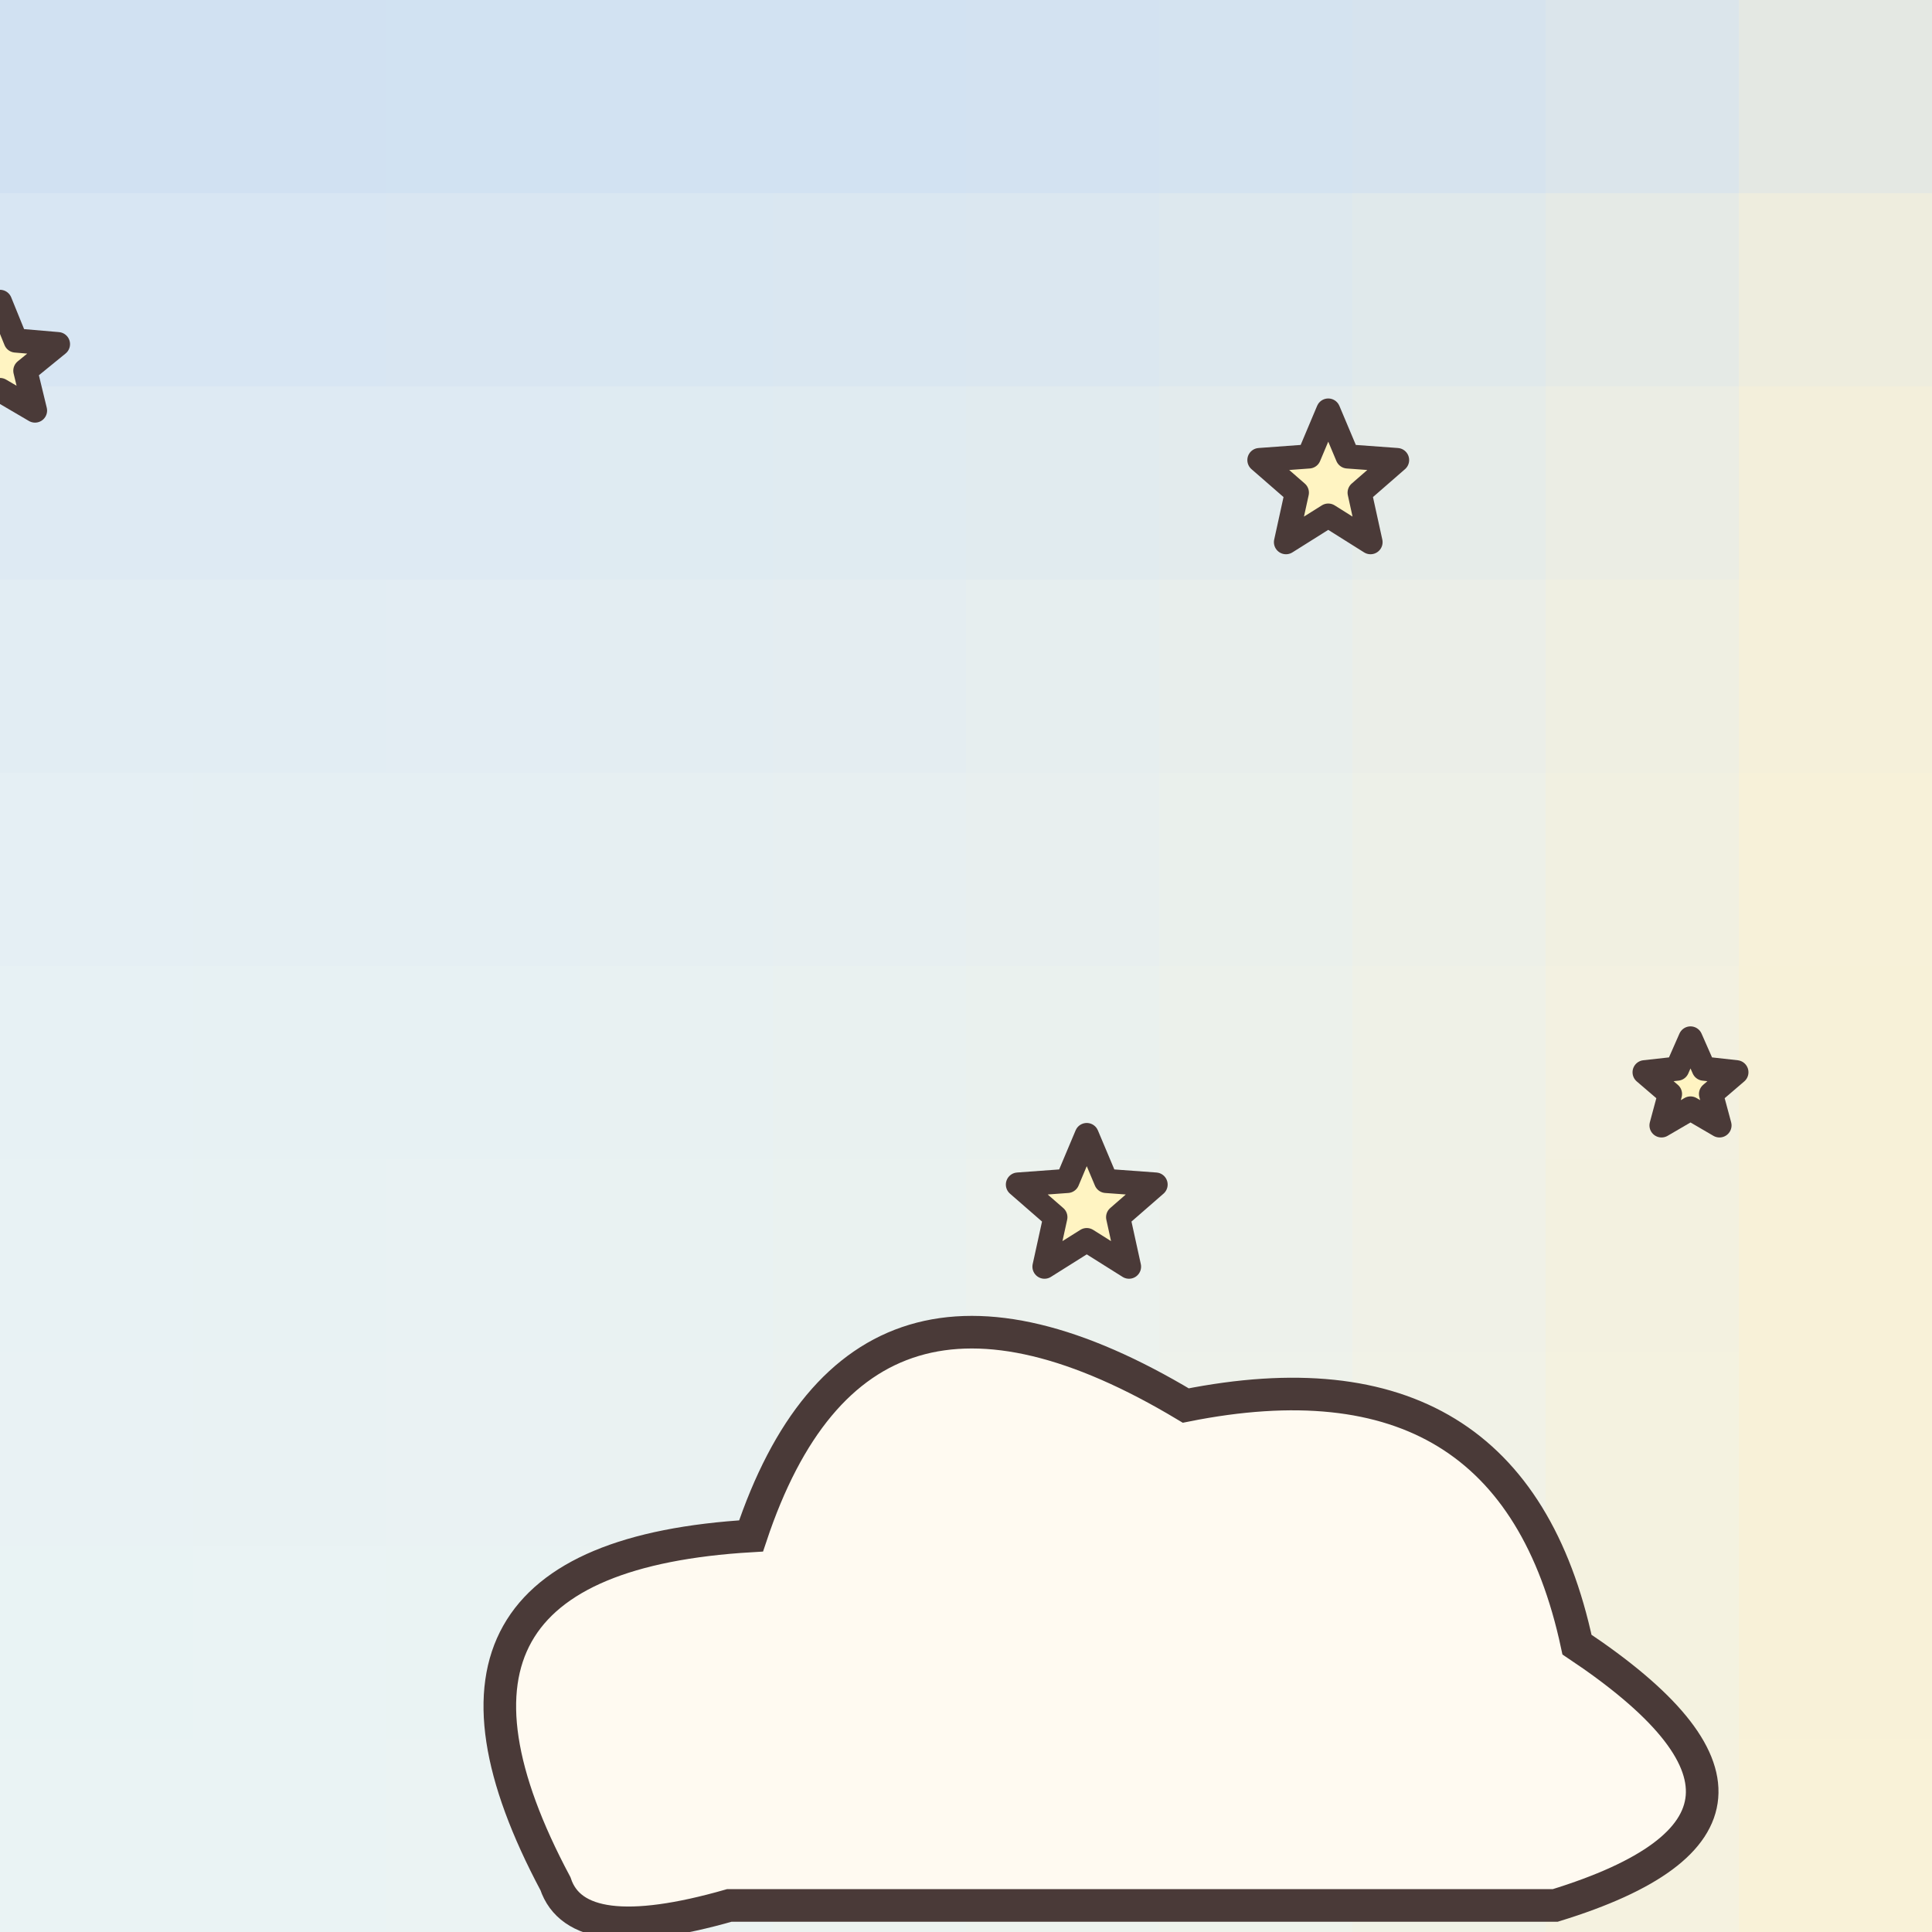
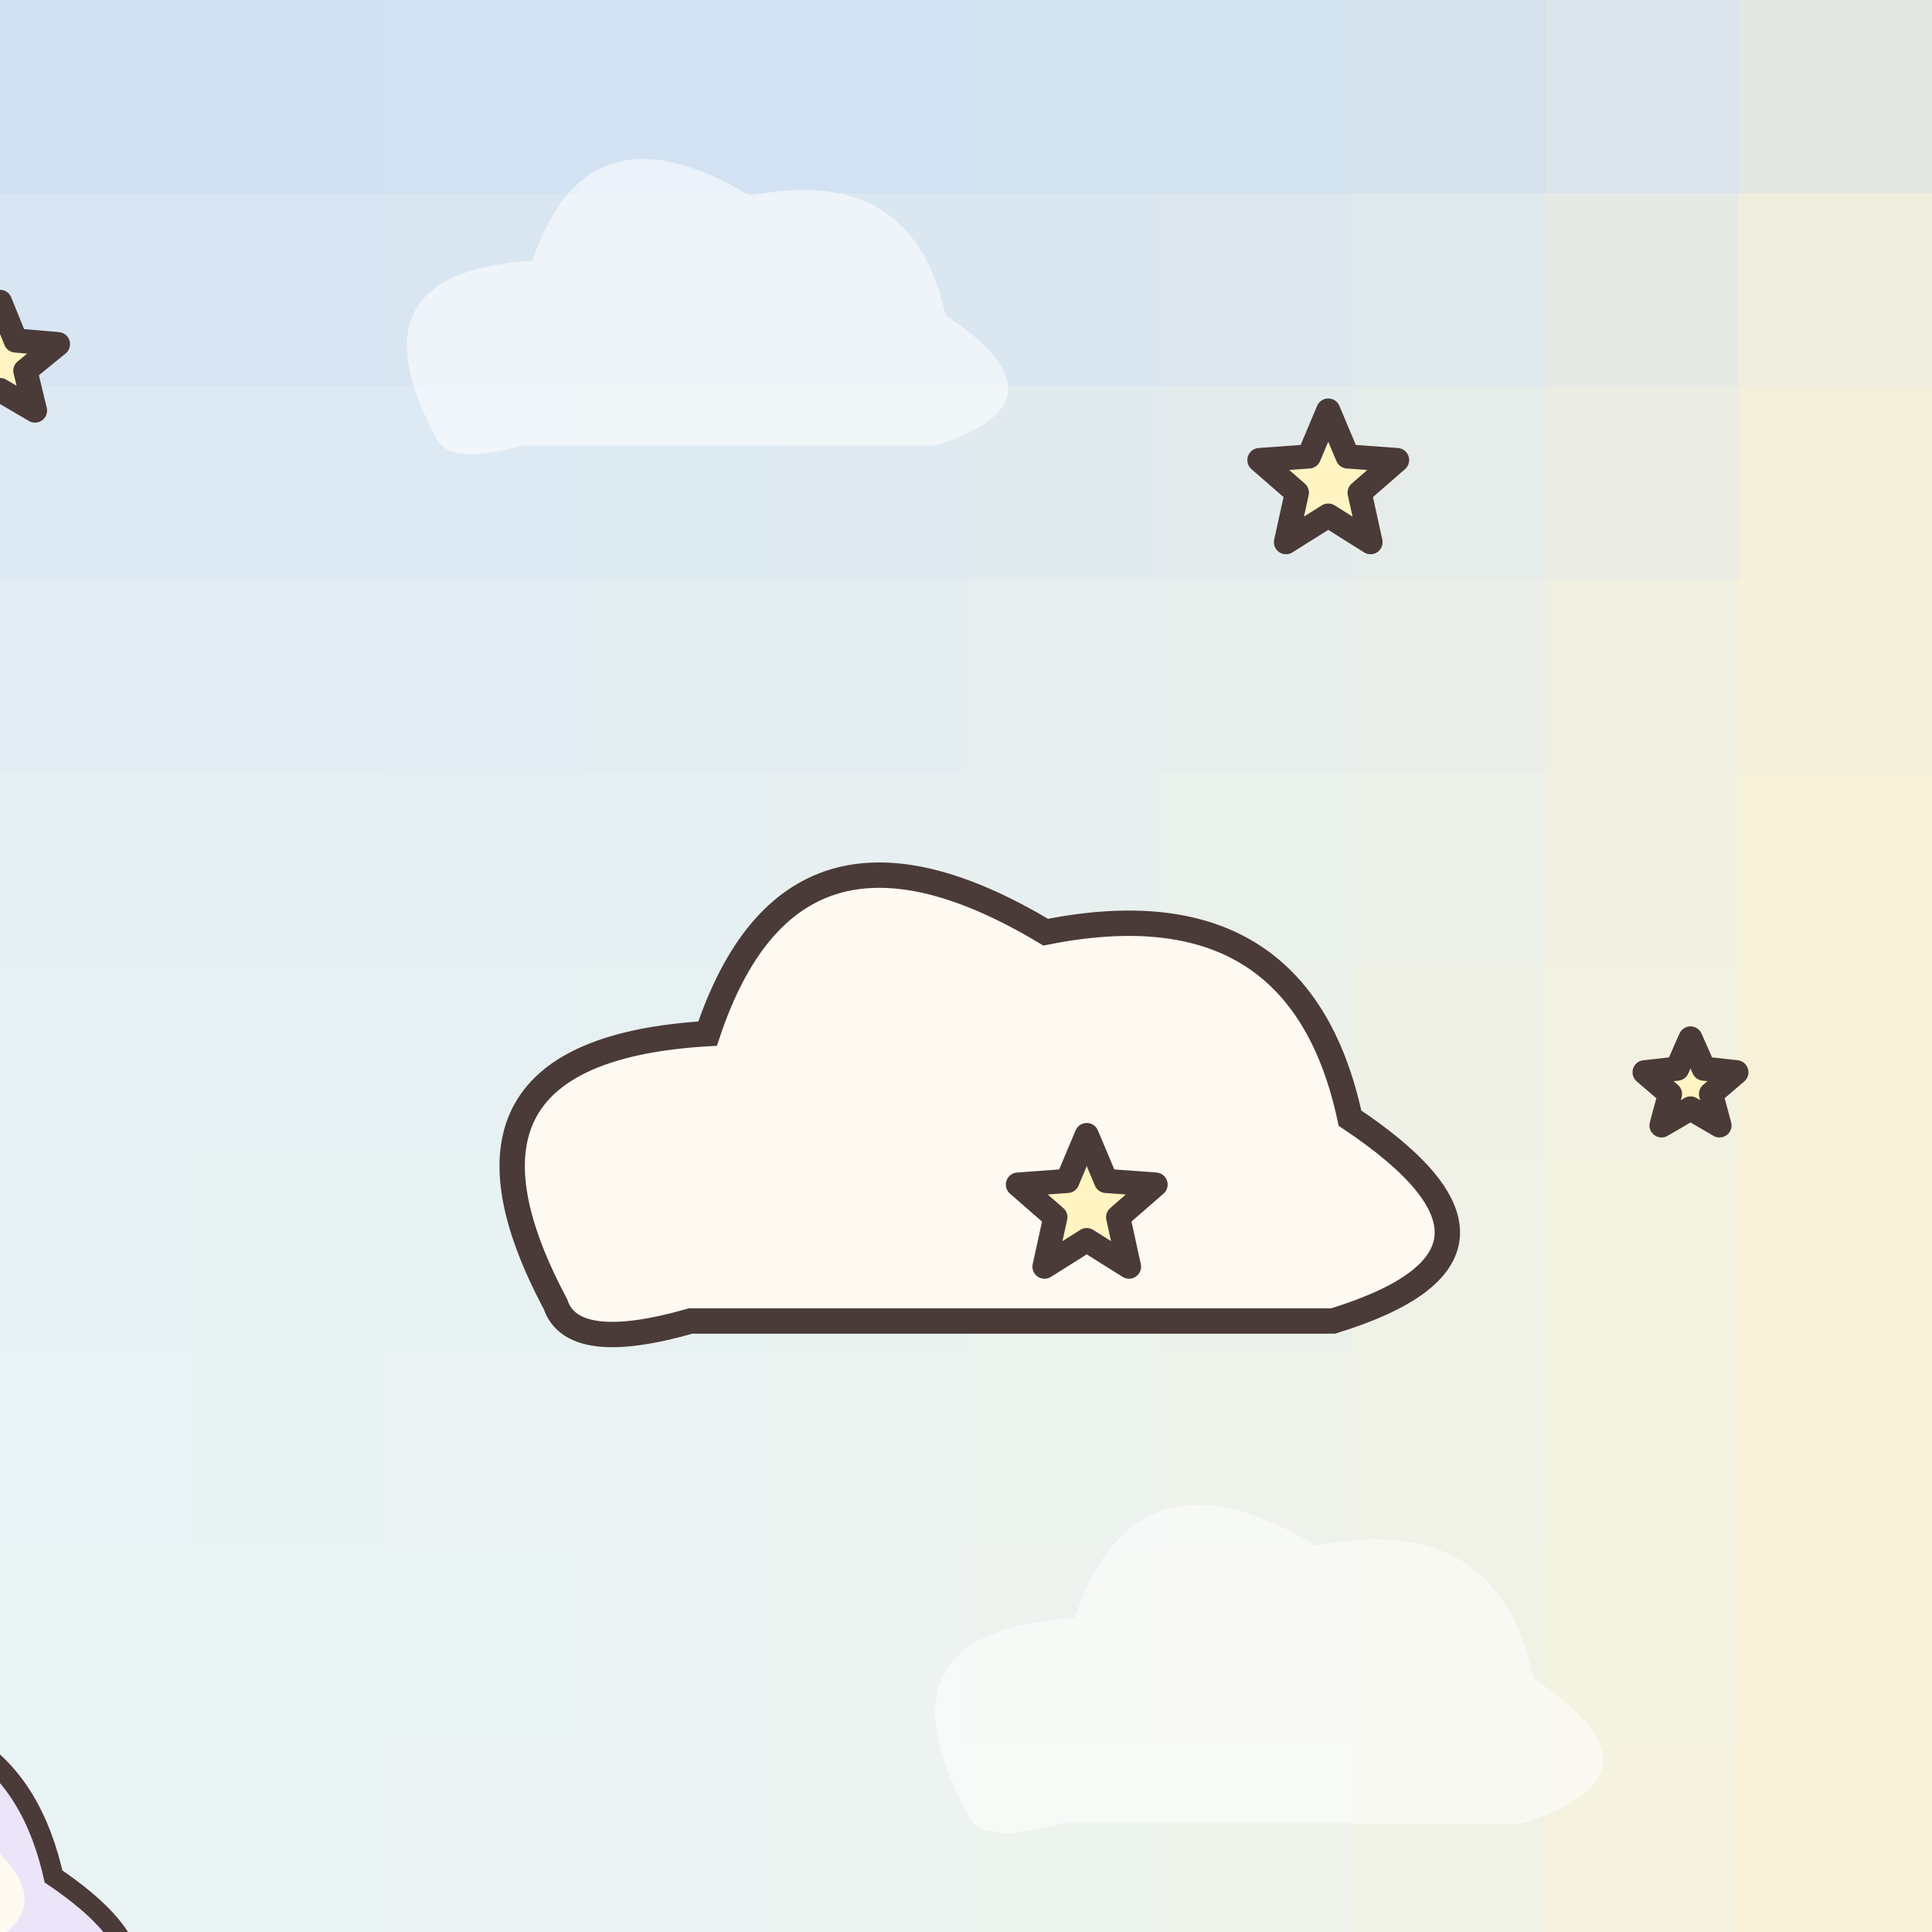
<svg xmlns="http://www.w3.org/2000/svg" width="160" height="160" viewBox="160 0 160 160">
  <rect width="320" height="320" fill="#eef7fb" />
  <rect x="0" y="0" width="17" height="17" fill="#d8e7e8" />
  <rect x="16" y="0" width="17" height="17" fill="#d4e4ed" />
  <rect x="32" y="0" width="17" height="17" fill="#d3e3f0" />
  <rect x="48" y="0" width="17" height="17" fill="#d2e2f1" />
  <rect x="64" y="0" width="17" height="17" fill="#d1e2f2" />
  <rect x="80" y="0" width="17" height="17" fill="#d1e2f2" />
  <rect x="96" y="0" width="17" height="17" fill="#d1e2f2" />
  <rect x="112" y="0" width="17" height="17" fill="#d1e1f2" />
  <rect x="128" y="0" width="17" height="17" fill="#d1e1f2" />
  <rect x="144" y="0" width="17" height="17" fill="#d1e1f2" />
  <rect x="160" y="0" width="17" height="17" fill="#d1e1f2" />
  <rect x="176" y="0" width="17" height="17" fill="#d1e1f2" />
  <rect x="192" y="0" width="17" height="17" fill="#d1e2f2" />
  <rect x="208" y="0" width="17" height="17" fill="#d2e2f2" />
  <rect x="224" y="0" width="17" height="17" fill="#d2e2f2" />
  <rect x="240" y="0" width="17" height="17" fill="#d3e2f1" />
  <rect x="256" y="0" width="17" height="17" fill="#d4e3f0" />
  <rect x="272" y="0" width="17" height="17" fill="#d6e3ee" />
  <rect x="288" y="0" width="17" height="17" fill="#dbe5eb" />
  <rect x="304" y="0" width="17" height="17" fill="#e4e8e3" />
  <rect x="0" y="16" width="17" height="17" fill="#deebe4" />
  <rect x="16" y="16" width="17" height="17" fill="#dbe9ea" />
  <rect x="32" y="16" width="17" height="17" fill="#d9e8ee" />
  <rect x="48" y="16" width="17" height="17" fill="#d9e7f0" />
  <rect x="64" y="16" width="17" height="17" fill="#d8e7f1" />
  <rect x="80" y="16" width="17" height="17" fill="#d8e7f2" />
  <rect x="96" y="16" width="17" height="17" fill="#d8e7f2" />
  <rect x="112" y="16" width="17" height="17" fill="#d8e6f3" />
  <rect x="128" y="16" width="17" height="17" fill="#d8e6f3" />
  <rect x="144" y="16" width="17" height="17" fill="#d8e6f3" />
  <rect x="160" y="16" width="17" height="17" fill="#d8e6f3" />
  <rect x="176" y="16" width="17" height="17" fill="#d8e6f3" />
  <rect x="192" y="16" width="17" height="17" fill="#d9e6f2" />
  <rect x="208" y="16" width="17" height="17" fill="#d9e7f2" />
  <rect x="224" y="16" width="17" height="17" fill="#dae7f1" />
  <rect x="240" y="16" width="17" height="17" fill="#dbe7f0" />
  <rect x="256" y="16" width="17" height="17" fill="#dde8ee" />
  <rect x="272" y="16" width="17" height="17" fill="#e0e9eb" />
  <rect x="288" y="16" width="17" height="17" fill="#e5eae6" />
  <rect x="304" y="16" width="17" height="17" fill="#eeedde" />
  <rect x="0" y="32" width="17" height="17" fill="#e0ede2" />
  <rect x="16" y="32" width="17" height="17" fill="#dfece8" />
  <rect x="32" y="32" width="17" height="17" fill="#deeced" />
  <rect x="48" y="32" width="17" height="17" fill="#deebef" />
  <rect x="64" y="32" width="17" height="17" fill="#ddebf1" />
  <rect x="80" y="32" width="17" height="17" fill="#ddebf2" />
  <rect x="96" y="32" width="17" height="17" fill="#ddeaf3" />
  <rect x="112" y="32" width="17" height="17" fill="#ddeaf3" />
  <rect x="128" y="32" width="17" height="17" fill="#ddeaf3" />
  <rect x="144" y="32" width="17" height="17" fill="#ddeaf3" />
  <rect x="160" y="32" width="17" height="17" fill="#deeaf3" />
  <rect x="176" y="32" width="17" height="17" fill="#deeaf3" />
  <rect x="192" y="32" width="17" height="17" fill="#deeaf3" />
  <rect x="208" y="32" width="17" height="17" fill="#dfebf2" />
  <rect x="224" y="32" width="17" height="17" fill="#e0ebf1" />
  <rect x="240" y="32" width="17" height="17" fill="#e1ebef" />
  <rect x="256" y="32" width="17" height="17" fill="#e3ebed" />
  <rect x="272" y="32" width="17" height="17" fill="#e6ece9" />
  <rect x="288" y="32" width="17" height="17" fill="#ebede4" />
  <rect x="304" y="32" width="17" height="17" fill="#f3efdb" />
  <rect x="0" y="48" width="17" height="17" fill="#e2eee1" />
  <rect x="16" y="48" width="17" height="17" fill="#e1eee7" />
  <rect x="32" y="48" width="17" height="17" fill="#e1eeec" />
  <rect x="48" y="48" width="17" height="17" fill="#e1edef" />
  <rect x="64" y="48" width="17" height="17" fill="#e1edf1" />
  <rect x="80" y="48" width="17" height="17" fill="#e1edf2" />
  <rect x="96" y="48" width="17" height="17" fill="#e1edf3" />
  <rect x="112" y="48" width="17" height="17" fill="#e1edf3" />
  <rect x="128" y="48" width="17" height="17" fill="#e1edf3" />
  <rect x="144" y="48" width="17" height="17" fill="#e1edf4" />
  <rect x="160" y="48" width="17" height="17" fill="#e2edf3" />
  <rect x="176" y="48" width="17" height="17" fill="#e2edf3" />
  <rect x="192" y="48" width="17" height="17" fill="#e3edf3" />
  <rect x="208" y="48" width="17" height="17" fill="#e3edf2" />
  <rect x="224" y="48" width="17" height="17" fill="#e4edf1" />
  <rect x="240" y="48" width="17" height="17" fill="#e6eeef" />
  <rect x="256" y="48" width="17" height="17" fill="#e8eeec" />
  <rect x="272" y="48" width="17" height="17" fill="#ebeee8" />
  <rect x="288" y="48" width="17" height="17" fill="#efefe2" />
  <rect x="304" y="48" width="17" height="17" fill="#f5f0da" />
  <rect x="0" y="64" width="17" height="17" fill="#e2efe0" />
  <rect x="16" y="64" width="17" height="17" fill="#e3efe7" />
  <rect x="32" y="64" width="17" height="17" fill="#e3efeb" />
  <rect x="48" y="64" width="17" height="17" fill="#e3efee" />
  <rect x="64" y="64" width="17" height="17" fill="#e3eff1" />
  <rect x="80" y="64" width="17" height="17" fill="#e3eff2" />
  <rect x="96" y="64" width="17" height="17" fill="#e4eff3" />
  <rect x="112" y="64" width="17" height="17" fill="#e4eff3" />
  <rect x="128" y="64" width="17" height="17" fill="#e4eff4" />
  <rect x="144" y="64" width="17" height="17" fill="#e4eff4" />
  <rect x="160" y="64" width="17" height="17" fill="#e5eff4" />
  <rect x="176" y="64" width="17" height="17" fill="#e5eff3" />
  <rect x="192" y="64" width="17" height="17" fill="#e5eff3" />
  <rect x="208" y="64" width="17" height="17" fill="#e6eff2" />
  <rect x="224" y="64" width="17" height="17" fill="#e7eff1" />
  <rect x="240" y="64" width="17" height="17" fill="#e8efef" />
  <rect x="256" y="64" width="17" height="17" fill="#eaf0ec" />
  <rect x="272" y="64" width="17" height="17" fill="#edf0e8" />
  <rect x="288" y="64" width="17" height="17" fill="#f1f0e1" />
  <rect x="304" y="64" width="17" height="17" fill="#f7f1d9" />
  <rect x="0" y="80" width="17" height="17" fill="#e3efe0" />
  <rect x="16" y="80" width="17" height="17" fill="#e4f0e6" />
  <rect x="32" y="80" width="17" height="17" fill="#e4f0eb" />
  <rect x="48" y="80" width="17" height="17" fill="#e5f0ee" />
  <rect x="64" y="80" width="17" height="17" fill="#e5f0f0" />
  <rect x="80" y="80" width="17" height="17" fill="#e5f0f2" />
  <rect x="96" y="80" width="17" height="17" fill="#e5f0f3" />
  <rect x="112" y="80" width="17" height="17" fill="#e6f0f3" />
  <rect x="128" y="80" width="17" height="17" fill="#e6f0f4" />
  <rect x="144" y="80" width="17" height="17" fill="#e6f1f4" />
  <rect x="160" y="80" width="17" height="17" fill="#e7f1f4" />
  <rect x="176" y="80" width="17" height="17" fill="#e7f1f3" />
  <rect x="192" y="80" width="17" height="17" fill="#e7f1f3" />
  <rect x="208" y="80" width="17" height="17" fill="#e8f1f2" />
  <rect x="224" y="80" width="17" height="17" fill="#e9f1f0" />
  <rect x="240" y="80" width="17" height="17" fill="#eaf1ee" />
  <rect x="256" y="80" width="17" height="17" fill="#ecf1eb" />
  <rect x="272" y="80" width="17" height="17" fill="#eff1e7" />
  <rect x="288" y="80" width="17" height="17" fill="#f3f1e1" />
  <rect x="304" y="80" width="17" height="17" fill="#f7f1d8" />
  <rect x="0" y="96" width="17" height="17" fill="#e3f0e0" />
  <rect x="16" y="96" width="17" height="17" fill="#e4f0e6" />
  <rect x="32" y="96" width="17" height="17" fill="#e5f1eb" />
  <rect x="48" y="96" width="17" height="17" fill="#e6f1ee" />
  <rect x="64" y="96" width="17" height="17" fill="#e6f1f0" />
  <rect x="80" y="96" width="17" height="17" fill="#e6f1f2" />
  <rect x="96" y="96" width="17" height="17" fill="#e7f1f3" />
  <rect x="112" y="96" width="17" height="17" fill="#e7f1f3" />
  <rect x="128" y="96" width="17" height="17" fill="#e7f1f4" />
  <rect x="144" y="96" width="17" height="17" fill="#e8f1f4" />
  <rect x="160" y="96" width="17" height="17" fill="#e8f2f4" />
  <rect x="176" y="96" width="17" height="17" fill="#e8f2f3" />
  <rect x="192" y="96" width="17" height="17" fill="#e9f2f3" />
  <rect x="208" y="96" width="17" height="17" fill="#e9f2f2" />
  <rect x="224" y="96" width="17" height="17" fill="#eaf2f0" />
  <rect x="240" y="96" width="17" height="17" fill="#ecf2ee" />
  <rect x="256" y="96" width="17" height="17" fill="#edf1eb" />
  <rect x="272" y="96" width="17" height="17" fill="#f0f1e7" />
  <rect x="288" y="96" width="17" height="17" fill="#f3f1e0" />
  <rect x="304" y="96" width="17" height="17" fill="#f8f1d8" />
  <rect x="0" y="112" width="17" height="17" fill="#e3f0e0" />
  <rect x="16" y="112" width="17" height="17" fill="#e4f0e6" />
  <rect x="32" y="112" width="17" height="17" fill="#e5f1eb" />
  <rect x="48" y="112" width="17" height="17" fill="#e6f1ee" />
  <rect x="64" y="112" width="17" height="17" fill="#e7f2f0" />
  <rect x="80" y="112" width="17" height="17" fill="#e7f2f2" />
  <rect x="96" y="112" width="17" height="17" fill="#e7f2f3" />
  <rect x="112" y="112" width="17" height="17" fill="#e8f2f4" />
  <rect x="128" y="112" width="17" height="17" fill="#e8f2f4" />
  <rect x="144" y="112" width="17" height="17" fill="#e8f2f4" />
  <rect x="160" y="112" width="17" height="17" fill="#e9f2f4" />
  <rect x="176" y="112" width="17" height="17" fill="#e9f2f3" />
  <rect x="192" y="112" width="17" height="17" fill="#eaf2f3" />
  <rect x="208" y="112" width="17" height="17" fill="#eaf2f2" />
  <rect x="224" y="112" width="17" height="17" fill="#ebf2f0" />
  <rect x="240" y="112" width="17" height="17" fill="#ecf2ee" />
  <rect x="256" y="112" width="17" height="17" fill="#eef2eb" />
  <rect x="272" y="112" width="17" height="17" fill="#f1f2e7" />
  <rect x="288" y="112" width="17" height="17" fill="#f4f2e0" />
  <rect x="304" y="112" width="17" height="17" fill="#f8f1d8" />
  <rect x="0" y="128" width="17" height="17" fill="#e3f0e0" />
  <rect x="16" y="128" width="17" height="17" fill="#e5f1e6" />
  <rect x="32" y="128" width="17" height="17" fill="#e6f1eb" />
  <rect x="48" y="128" width="17" height="17" fill="#e7f2ee" />
  <rect x="64" y="128" width="17" height="17" fill="#e7f2f0" />
  <rect x="80" y="128" width="17" height="17" fill="#e8f2f2" />
  <rect x="96" y="128" width="17" height="17" fill="#e8f2f3" />
  <rect x="112" y="128" width="17" height="17" fill="#e8f3f4" />
  <rect x="128" y="128" width="17" height="17" fill="#e9f3f4" />
  <rect x="144" y="128" width="17" height="17" fill="#e9f3f4" />
  <rect x="160" y="128" width="17" height="17" fill="#e9f3f4" />
  <rect x="176" y="128" width="17" height="17" fill="#eaf3f4" />
  <rect x="192" y="128" width="17" height="17" fill="#eaf3f3" />
  <rect x="208" y="128" width="17" height="17" fill="#ebf3f2" />
  <rect x="224" y="128" width="17" height="17" fill="#ecf3f0" />
  <rect x="240" y="128" width="17" height="17" fill="#edf2ee" />
  <rect x="256" y="128" width="17" height="17" fill="#eff2eb" />
  <rect x="272" y="128" width="17" height="17" fill="#f1f2e6" />
  <rect x="288" y="128" width="17" height="17" fill="#f4f2e0" />
  <rect x="304" y="128" width="17" height="17" fill="#f8f1d8" />
  <rect x="0" y="144" width="17" height="17" fill="#e3f0e0" />
  <rect x="16" y="144" width="17" height="17" fill="#e5f1e6" />
  <rect x="32" y="144" width="17" height="17" fill="#e6f2eb" />
  <rect x="48" y="144" width="17" height="17" fill="#e7f2ee" />
  <rect x="64" y="144" width="17" height="17" fill="#e8f2f0" />
  <rect x="80" y="144" width="17" height="17" fill="#e8f3f2" />
  <rect x="96" y="144" width="17" height="17" fill="#e8f3f3" />
  <rect x="112" y="144" width="17" height="17" fill="#e9f3f4" />
  <rect x="128" y="144" width="17" height="17" fill="#e9f3f4" />
  <rect x="144" y="144" width="17" height="17" fill="#e9f3f4" />
  <rect x="160" y="144" width="17" height="17" fill="#eaf3f4" />
  <rect x="176" y="144" width="17" height="17" fill="#eaf3f4" />
  <rect x="192" y="144" width="17" height="17" fill="#ebf3f3" />
  <rect x="208" y="144" width="17" height="17" fill="#ebf3f2" />
  <rect x="224" y="144" width="17" height="17" fill="#ecf3f0" />
  <rect x="240" y="144" width="17" height="17" fill="#edf3ee" />
  <rect x="256" y="144" width="17" height="17" fill="#eff3eb" />
  <rect x="272" y="144" width="17" height="17" fill="#f1f2e6" />
  <rect x="288" y="144" width="17" height="17" fill="#f5f2e0" />
  <rect x="304" y="144" width="17" height="17" fill="#f9f2d8" />
  <rect x="0" y="160" width="17" height="17" fill="#e4f0e0" />
  <rect x="16" y="160" width="17" height="17" fill="#e5f1e6" />
  <rect x="32" y="160" width="17" height="17" fill="#e6f2eb" />
  <rect x="48" y="160" width="17" height="17" fill="#e7f2ee" />
  <rect x="64" y="160" width="17" height="17" fill="#e8f3f0" />
  <rect x="80" y="160" width="17" height="17" fill="#e8f3f2" />
  <rect x="96" y="160" width="17" height="17" fill="#e9f3f3" />
  <rect x="112" y="160" width="17" height="17" fill="#e9f3f4" />
  <rect x="128" y="160" width="17" height="17" fill="#e9f3f4" />
  <rect x="144" y="160" width="17" height="17" fill="#eaf3f4" />
  <rect x="160" y="160" width="17" height="17" fill="#eaf3f4" />
  <rect x="176" y="160" width="17" height="17" fill="#eaf3f4" />
  <rect x="192" y="160" width="17" height="17" fill="#ebf3f3" />
  <rect x="208" y="160" width="17" height="17" fill="#ebf3f2" />
  <rect x="224" y="160" width="17" height="17" fill="#ecf3f0" />
  <rect x="240" y="160" width="17" height="17" fill="#eef3ee" />
  <rect x="256" y="160" width="17" height="17" fill="#eff3eb" />
  <rect x="272" y="160" width="17" height="17" fill="#f1f2e6" />
  <rect x="288" y="160" width="17" height="17" fill="#f5f2e0" />
  <rect x="304" y="160" width="17" height="17" fill="#f9f2d8" />
  <rect x="0" y="176" width="17" height="17" fill="#e4f0e0" />
  <rect x="16" y="176" width="17" height="17" fill="#e5f1e6" />
  <rect x="32" y="176" width="17" height="17" fill="#e6f2eb" />
  <rect x="48" y="176" width="17" height="17" fill="#e7f2ee" />
  <rect x="64" y="176" width="17" height="17" fill="#e8f3f1" />
  <rect x="80" y="176" width="17" height="17" fill="#e8f3f2" />
  <rect x="96" y="176" width="17" height="17" fill="#e9f3f3" />
  <rect x="112" y="176" width="17" height="17" fill="#e9f3f4" />
  <rect x="128" y="176" width="17" height="17" fill="#e9f3f4" />
  <rect x="144" y="176" width="17" height="17" fill="#eaf3f4" />
  <rect x="160" y="176" width="17" height="17" fill="#eaf3f4" />
  <rect x="176" y="176" width="17" height="17" fill="#eaf3f4" />
  <rect x="192" y="176" width="17" height="17" fill="#ebf3f3" />
  <rect x="208" y="176" width="17" height="17" fill="#ebf3f2" />
  <rect x="224" y="176" width="17" height="17" fill="#ecf3f1" />
  <rect x="240" y="176" width="17" height="17" fill="#edf3ee" />
  <rect x="256" y="176" width="17" height="17" fill="#eff3eb" />
  <rect x="272" y="176" width="17" height="17" fill="#f1f3e7" />
  <rect x="288" y="176" width="17" height="17" fill="#f5f2e0" />
  <rect x="304" y="176" width="17" height="17" fill="#f9f2d8" />
  <rect x="0" y="192" width="17" height="17" fill="#e4f0e0" />
  <rect x="16" y="192" width="17" height="17" fill="#e5f1e6" />
  <rect x="32" y="192" width="17" height="17" fill="#e6f2eb" />
  <rect x="48" y="192" width="17" height="17" fill="#e7f2ee" />
  <rect x="64" y="192" width="17" height="17" fill="#e8f3f1" />
  <rect x="80" y="192" width="17" height="17" fill="#e8f3f2" />
  <rect x="96" y="192" width="17" height="17" fill="#e8f3f3" />
  <rect x="112" y="192" width="17" height="17" fill="#e9f3f4" />
  <rect x="128" y="192" width="17" height="17" fill="#e9f3f4" />
  <rect x="144" y="192" width="17" height="17" fill="#e9f3f4" />
  <rect x="160" y="192" width="17" height="17" fill="#eaf3f4" />
  <rect x="176" y="192" width="17" height="17" fill="#eaf3f4" />
  <rect x="192" y="192" width="17" height="17" fill="#ebf3f3" />
  <rect x="208" y="192" width="17" height="17" fill="#ebf3f2" />
  <rect x="224" y="192" width="17" height="17" fill="#ecf3f1" />
  <rect x="240" y="192" width="17" height="17" fill="#edf3ee" />
  <rect x="256" y="192" width="17" height="17" fill="#eff3eb" />
  <rect x="272" y="192" width="17" height="17" fill="#f1f3e7" />
  <rect x="288" y="192" width="17" height="17" fill="#f4f2e0" />
  <rect x="304" y="192" width="17" height="17" fill="#f9f2d8" />
  <rect x="0" y="208" width="17" height="17" fill="#e3f0e0" />
  <rect x="16" y="208" width="17" height="17" fill="#e5f1e6" />
  <rect x="32" y="208" width="17" height="17" fill="#e6f2eb" />
  <rect x="48" y="208" width="17" height="17" fill="#e7f2ee" />
  <rect x="64" y="208" width="17" height="17" fill="#e7f3f1" />
  <rect x="80" y="208" width="17" height="17" fill="#e8f3f2" />
  <rect x="96" y="208" width="17" height="17" fill="#e8f3f3" />
  <rect x="112" y="208" width="17" height="17" fill="#e8f3f4" />
  <rect x="128" y="208" width="17" height="17" fill="#e9f3f4" />
  <rect x="144" y="208" width="17" height="17" fill="#e9f3f4" />
  <rect x="160" y="208" width="17" height="17" fill="#e9f3f4" />
  <rect x="176" y="208" width="17" height="17" fill="#eaf3f4" />
  <rect x="192" y="208" width="17" height="17" fill="#eaf3f3" />
  <rect x="208" y="208" width="17" height="17" fill="#ebf3f2" />
  <rect x="224" y="208" width="17" height="17" fill="#ecf3f1" />
  <rect x="240" y="208" width="17" height="17" fill="#edf3ef" />
  <rect x="256" y="208" width="17" height="17" fill="#eef3ec" />
  <rect x="272" y="208" width="17" height="17" fill="#f1f3e7" />
  <rect x="288" y="208" width="17" height="17" fill="#f4f2e0" />
  <rect x="304" y="208" width="17" height="17" fill="#f8f2d8" />
  <rect x="0" y="224" width="17" height="17" fill="#e3f0e0" />
  <rect x="16" y="224" width="17" height="17" fill="#e4f1e6" />
  <rect x="32" y="224" width="17" height="17" fill="#e5f2eb" />
  <rect x="48" y="224" width="17" height="17" fill="#e6f2ef" />
  <rect x="64" y="224" width="17" height="17" fill="#e7f2f1" />
  <rect x="80" y="224" width="17" height="17" fill="#e7f3f2" />
  <rect x="96" y="224" width="17" height="17" fill="#e7f3f3" />
  <rect x="112" y="224" width="17" height="17" fill="#e8f3f4" />
  <rect x="128" y="224" width="17" height="17" fill="#e8f3f4" />
  <rect x="144" y="224" width="17" height="17" fill="#e8f3f4" />
  <rect x="160" y="224" width="17" height="17" fill="#e9f3f4" />
  <rect x="176" y="224" width="17" height="17" fill="#e9f3f4" />
  <rect x="192" y="224" width="17" height="17" fill="#e9f3f3" />
  <rect x="208" y="224" width="17" height="17" fill="#eaf3f2" />
  <rect x="224" y="224" width="17" height="17" fill="#ebf3f1" />
  <rect x="240" y="224" width="17" height="17" fill="#ecf3ef" />
  <rect x="256" y="224" width="17" height="17" fill="#eef3ec" />
  <rect x="272" y="224" width="17" height="17" fill="#f0f2e7" />
  <rect x="288" y="224" width="17" height="17" fill="#f4f2e1" />
  <rect x="304" y="224" width="17" height="17" fill="#f8f2d9" />
  <rect x="0" y="240" width="17" height="17" fill="#e3f0e1" />
  <rect x="16" y="240" width="17" height="17" fill="#e4f1e7" />
  <rect x="32" y="240" width="17" height="17" fill="#e5f1ec" />
  <rect x="48" y="240" width="17" height="17" fill="#e5f2ef" />
  <rect x="64" y="240" width="17" height="17" fill="#e6f2f1" />
  <rect x="80" y="240" width="17" height="17" fill="#e6f2f3" />
  <rect x="96" y="240" width="17" height="17" fill="#e6f2f3" />
  <rect x="112" y="240" width="17" height="17" fill="#e7f3f4" />
  <rect x="128" y="240" width="17" height="17" fill="#e7f3f4" />
  <rect x="144" y="240" width="17" height="17" fill="#e7f3f4" />
  <rect x="160" y="240" width="17" height="17" fill="#e7f3f4" />
  <rect x="176" y="240" width="17" height="17" fill="#e8f3f4" />
  <rect x="192" y="240" width="17" height="17" fill="#e8f3f3" />
  <rect x="208" y="240" width="17" height="17" fill="#e9f3f2" />
  <rect x="224" y="240" width="17" height="17" fill="#eaf3f1" />
  <rect x="240" y="240" width="17" height="17" fill="#ebf2ef" />
  <rect x="256" y="240" width="17" height="17" fill="#edf2ec" />
  <rect x="272" y="240" width="17" height="17" fill="#eff2e8" />
  <rect x="288" y="240" width="17" height="17" fill="#f3f2e2" />
  <rect x="304" y="240" width="17" height="17" fill="#f7f1d9" />
  <rect x="0" y="256" width="17" height="17" fill="#e3f0e1" />
  <rect x="16" y="256" width="17" height="17" fill="#e3f1e8" />
  <rect x="32" y="256" width="17" height="17" fill="#e4f1ec" />
  <rect x="48" y="256" width="17" height="17" fill="#e4f1ef" />
  <rect x="64" y="256" width="17" height="17" fill="#e4f2f1" />
  <rect x="80" y="256" width="17" height="17" fill="#e5f2f3" />
  <rect x="96" y="256" width="17" height="17" fill="#e5f2f4" />
  <rect x="112" y="256" width="17" height="17" fill="#e5f2f4" />
  <rect x="128" y="256" width="17" height="17" fill="#e5f2f4" />
  <rect x="144" y="256" width="17" height="17" fill="#e5f2f4" />
  <rect x="160" y="256" width="17" height="17" fill="#e6f2f4" />
  <rect x="176" y="256" width="17" height="17" fill="#e6f2f4" />
  <rect x="192" y="256" width="17" height="17" fill="#e6f2f4" />
  <rect x="208" y="256" width="17" height="17" fill="#e7f2f3" />
  <rect x="224" y="256" width="17" height="17" fill="#e8f2f2" />
  <rect x="240" y="256" width="17" height="17" fill="#e9f2f0" />
  <rect x="256" y="256" width="17" height="17" fill="#ebf2ed" />
  <rect x="272" y="256" width="17" height="17" fill="#edf2e9" />
  <rect x="288" y="256" width="17" height="17" fill="#f1f2e3" />
  <rect x="304" y="256" width="17" height="17" fill="#f6f1da" />
  <rect x="0" y="272" width="17" height="17" fill="#e2f0e2" />
  <rect x="16" y="272" width="17" height="17" fill="#e2f0e9" />
  <rect x="32" y="272" width="17" height="17" fill="#e2f0ed" />
  <rect x="48" y="272" width="17" height="17" fill="#e2f1f0" />
  <rect x="64" y="272" width="17" height="17" fill="#e2f1f2" />
  <rect x="80" y="272" width="17" height="17" fill="#e2f1f3" />
  <rect x="96" y="272" width="17" height="17" fill="#e2f1f4" />
  <rect x="112" y="272" width="17" height="17" fill="#e3f1f4" />
  <rect x="128" y="272" width="17" height="17" fill="#e3f1f4" />
  <rect x="144" y="272" width="17" height="17" fill="#e3f1f5" />
  <rect x="160" y="272" width="17" height="17" fill="#e3f1f4" />
  <rect x="176" y="272" width="17" height="17" fill="#e3f1f4" />
  <rect x="192" y="272" width="17" height="17" fill="#e4f1f4" />
  <rect x="208" y="272" width="17" height="17" fill="#e4f1f3" />
  <rect x="224" y="272" width="17" height="17" fill="#e5f1f2" />
  <rect x="240" y="272" width="17" height="17" fill="#e6f1f1" />
  <rect x="256" y="272" width="17" height="17" fill="#e8f1ee" />
  <rect x="272" y="272" width="17" height="17" fill="#eaf1ea" />
  <rect x="288" y="272" width="17" height="17" fill="#eff1e4" />
  <rect x="304" y="272" width="17" height="17" fill="#f5f1db" />
  <rect x="0" y="288" width="17" height="17" fill="#e1efe4" />
  <rect x="16" y="288" width="17" height="17" fill="#e0efeb" />
  <rect x="32" y="288" width="17" height="17" fill="#dfefef" />
  <rect x="48" y="288" width="17" height="17" fill="#dff0f1" />
  <rect x="64" y="288" width="17" height="17" fill="#dff0f3" />
  <rect x="80" y="288" width="17" height="17" fill="#dff0f4" />
  <rect x="96" y="288" width="17" height="17" fill="#dff0f4" />
  <rect x="112" y="288" width="17" height="17" fill="#dff0f4" />
  <rect x="128" y="288" width="17" height="17" fill="#dff0f5" />
  <rect x="144" y="288" width="17" height="17" fill="#dff0f5" />
  <rect x="160" y="288" width="17" height="17" fill="#e0f0f5" />
  <rect x="176" y="288" width="17" height="17" fill="#e0f0f4" />
  <rect x="192" y="288" width="17" height="17" fill="#e0f0f4" />
  <rect x="208" y="288" width="17" height="17" fill="#e0f0f4" />
  <rect x="224" y="288" width="17" height="17" fill="#e1f0f3" />
  <rect x="240" y="288" width="17" height="17" fill="#e2f0f2" />
  <rect x="256" y="288" width="17" height="17" fill="#e4f0f0" />
  <rect x="272" y="288" width="17" height="17" fill="#e6f0ed" />
  <rect x="288" y="288" width="17" height="17" fill="#eaf0e7" />
  <rect x="304" y="288" width="17" height="17" fill="#f1f0de" />
  <rect x="0" y="304" width="17" height="17" fill="#deeee9" />
  <rect x="16" y="304" width="17" height="17" fill="#dceeef" />
  <rect x="32" y="304" width="17" height="17" fill="#dceef2" />
  <rect x="48" y="304" width="17" height="17" fill="#dbeef3" />
  <rect x="64" y="304" width="17" height="17" fill="#dbeef4" />
  <rect x="80" y="304" width="17" height="17" fill="#dbeef4" />
  <rect x="96" y="304" width="17" height="17" fill="#dbeef5" />
  <rect x="112" y="304" width="17" height="17" fill="#dbeef5" />
  <rect x="128" y="304" width="17" height="17" fill="#dbeef5" />
  <rect x="144" y="304" width="17" height="17" fill="#dbeef5" />
  <rect x="160" y="304" width="17" height="17" fill="#dbeef5" />
  <rect x="176" y="304" width="17" height="17" fill="#dbeef5" />
  <rect x="192" y="304" width="17" height="17" fill="#dbeef5" />
  <rect x="208" y="304" width="17" height="17" fill="#dceef4" />
  <rect x="224" y="304" width="17" height="17" fill="#dceef4" />
  <rect x="240" y="304" width="17" height="17" fill="#ddeef3" />
  <rect x="256" y="304" width="17" height="17" fill="#deeef2" />
  <rect x="272" y="304" width="17" height="17" fill="#dfeef0" />
  <rect x="288" y="304" width="17" height="17" fill="#e3efec" />
  <rect x="304" y="304" width="17" height="17" fill="#eaefe4" />
-   <g transform="translate(100 4) scale(0.85)">
-     <path transform="translate(-215 -45)" d="M215 45a50 50 0 1 0 48 70a40 40 0 1 1-48-70Z" fill="#fff4c2" stroke="#4a3a38" stroke-width="3" />
-   </g>
+   <path transform="translate(26 52) scale(0.5) translate(-30 -80)" d="M30 80Q14 50 48 48Q58 18 88 36Q118 30 124 58Q148 74 122 82H46Q32 86 30 80Z" fill="#ffffff" opacity=".55" />
+   <path transform="translate(196 36) scale(0.45) translate(-30 -80)" d="M30 80Q14 50 48 48Q58 18 88 36Q118 30 124 58Q148 74 122 82H46Q32 86 30 80Z" fill="#ffffff" opacity=".55" />
+   <path transform="translate(240 150) scale(0.5) translate(-30 -80)" d="M30 80Q14 50 48 48Q58 18 88 36Q118 30 124 58Q148 74 122 82H46Q32 86 30 80Z" fill="#ffffff" opacity=".55" />
+   <path transform="translate(8 206) scale(0.45) translate(-30 -80)" d="M30 80Q14 50 48 48Q58 18 88 36Q118 30 124 58Q148 74 122 82H46Q32 86 30 80Z" fill="#ffffff" opacity=".55" />
+   <path transform="translate(120 232) scale(0.4) translate(-30 -80)" d="M30 80Q14 50 48 48Q58 18 88 36Q118 30 124 58Q148 74 122 82H46Q32 86 30 80Z" fill="#ffffff" opacity=".55" />
+   <g transform="translate(206 108) scale(0.7)">
+     <path transform="translate(-30 -80)" d="M30 80Q14 50 48 48Q58 18 88 36Q118 30 124 58Q148 74 122 82H46Q32 86 30 80Z" fill="#fffaf1" stroke="#4a3a38" stroke-width="3" />
+   </g>
+   <g transform="translate(22 158) scale(0.7)">
+     <path transform="translate(-30 -80)" d="M30 80Q14 50 48 48Q58 18 88 36Q118 30 124 58Q148 74 122 82H46Q32 86 30 80Z" fill="#fffaf1" stroke="#4a3a38" stroke-width="3" />
+   </g>
+   <g stroke="#4a3a38" stroke-width="6" stroke-linejoin="round" fill="#4a3a38">
+     <path transform="translate(10 270) scale(0.82) translate(-30 -80)" d="M30 80Q14 50 48 48Q58 18 88 36Q118 30 124 58Q148 74 122 82H46Q32 86 30 80Z" />
+   </g>
+   <g fill="#ece4f8">
+     <path transform="translate(10 270) scale(0.82) translate(-30 -80)" d="M30 80Q14 50 48 48Q58 18 88 36Q118 30 124 58Q148 74 122 82H46Q32 86 30 80Z" />
+   </g>
+   <g fill="#fffaf1" transform="translate(0.2 19.7) scale(0.9)">
+     <path transform="translate(10 270) scale(0.82) translate(-30 -80)" d="M30 80Q14 50 48 48Q58 18 88 36Q118 30 124 58Q148 74 122 82H46Q32 86 30 80Z" />
+   </g>
+   <ellipse cx="32.96" cy="232.28" rx="11.48" ry="5.74" fill="#fff" opacity=".5" transform="rotate(-35 32.96 232.28)" />
+   <g stroke="#4a3a38" stroke-width="6" stroke-linejoin="round" fill="#4a3a38">
+     <path transform="translate(222 272) scale(0.78) translate(-30 -80)" d="M30 80Q14 50 48 48Q58 18 88 36Q118 30 124 58Q148 74 122 82H46Q32 86 30 80Z" />
+   </g>
+   <g fill="#ece4f8">
+     <path transform="translate(222 272) scale(0.78) translate(-30 -80)" d="M30 80Q14 50 48 48Q58 18 88 36Q118 30 124 58Q148 74 122 82H46Q32 86 30 80Z" />
+   </g>
+   <g fill="#fffaf1" transform="translate(21.2 20.0) scale(0.9)">
+     <path transform="translate(222 272) scale(0.78) translate(-30 -80)" d="M30 80Q14 50 48 48Q58 18 88 36Q118 30 124 58Q148 74 122 82H46Q32 86 30 80Z" />
+   </g>
+   <ellipse cx="243.84" cy="236.12" rx="10.92" ry="5.46" fill="#fff" opacity=".5" transform="rotate(-35 243.84 236.12)" />
+   <g stroke="#4a3a38" stroke-width="6" stroke-linejoin="round" fill="#4a3a38">
+     <path transform="translate(112 168) scale(0.55) translate(-30 -80)" d="M30 80Q14 50 48 48Q58 18 88 36Q118 30 124 58Q148 74 122 82H46Q32 86 30 80Z" />
+   </g>
+   <g fill="#ece4f8">
+     <path transform="translate(112 168) scale(0.55) translate(-30 -80)" d="M30 80Q14 50 48 48Q58 18 88 36Q118 30 124 58Q148 74 122 82H46Q32 86 30 80Z" />
+   </g>
+   <g fill="#fffaf1" transform="translate(9.0 10.3) scale(0.9)">
+     <path transform="translate(112 168) scale(0.55) translate(-30 -80)" d="M30 80Q14 50 48 48Q58 18 88 36Q118 30 124 58Q148 74 122 82H46Q32 86 30 80Z" />
+   </g>
+   <ellipse cx="127.4" cy="142.7" rx="7.7" ry="3.85" fill="#fff" opacity=".5" transform="rotate(-35 127.4 142.7)" />
+   <g stroke="#4a3a38" stroke-width="6" stroke-linejoin="round" fill="#4a3a38">
+     <path transform="translate(100 4) scale(0.85) translate(-215 -45)" d="M215 45a50 50 0 1 0 48 70a40 40 0 1 1-48-70Z" />
+   </g>
+   <g fill="#fbe08a">
+     <path transform="translate(100 4) scale(0.85) translate(-215 -45)" d="M215 45a50 50 0 1 0 48 70a40 40 0 1 1-48-70Z" />
+   </g>
+   <g fill="#fff4c2" transform="translate(5.2 -1.4) scale(0.9)">
+     <path transform="translate(100 4) scale(0.85) translate(-215 -45)" d="M215 45a50 50 0 1 0 48 70a40 40 0 1 1-48-70Z" />
+   </g>
+   <ellipse cx="81.3" cy="21" rx="7.65" ry="4.25" fill="#fff" opacity=".5" transform="rotate(-35 81.3 21)" />
  <path d="M40.0 33.0L41.9 37.5L46.7 37.8L43.0 41.0L44.1 45.7L40.0 43.1L35.9 45.7L37.0 41.0L33.3 37.8L38.1 37.5Z" fill="#fff4c2" stroke="#4a3a38" stroke-width="2" stroke-linejoin="round" />
  <path d="M270.0 34.0L271.6 37.8L275.7 38.1L272.6 40.8L273.5 44.9L270.0 42.7L266.5 44.9L267.4 40.8L264.3 38.1L268.4 37.8Z" fill="#fff4c2" stroke="#4a3a38" stroke-width="2" stroke-linejoin="round" />
  <path d="M60.0 105.0L61.3 108.2L64.8 108.5L62.1 110.7L62.9 114.0L60.0 112.3L57.1 114.0L57.9 110.7L55.2 108.5L58.7 108.2Z" fill="#fff4c2" stroke="#4a3a38" stroke-width="2" stroke-linejoin="round" />
  <path d="M250.0 94.0L251.6 97.8L255.7 98.1L252.6 100.8L253.5 104.9L250.0 102.7L246.5 104.9L247.4 100.8L244.3 98.1L248.4 97.8Z" fill="#fff4c2" stroke="#4a3a38" stroke-width="2" stroke-linejoin="round" />
  <path d="M160.0 25.0L161.3 28.2L164.8 28.5L162.1 30.7L162.9 34.0L160.0 32.3L157.1 34.0L157.9 30.7L155.2 28.5L158.7 28.2Z" fill="#fff4c2" stroke="#4a3a38" stroke-width="2" stroke-linejoin="round" />
  <path d="M20.0 76.0L21.1 78.5L23.8 78.8L21.7 80.6L22.4 83.2L20.0 81.8L17.6 83.2L18.3 80.6L16.2 78.8L18.9 78.5Z" fill="#fff4c2" stroke="#4a3a38" stroke-width="2" stroke-linejoin="round" />
  <path d="M300.0 86.0L301.1 88.5L303.8 88.8L301.7 90.6L302.4 93.2L300.0 91.8L297.6 93.2L298.3 90.6L296.2 88.8L298.9 88.5Z" fill="#fff4c2" stroke="#4a3a38" stroke-width="2" stroke-linejoin="round" />
-   <g transform="translate(40 170) scale(0.8)">
-     <path transform="translate(-30 -80)" d="M30 80Q14 50 48 48Q58 18 88 36Q118 30 124 58Q148 74 122 82H46Q32 86 30 80Z" fill="#fffaf1" stroke="#4a3a38" stroke-width="3" />
-   </g>
-   <g transform="translate(206 156) scale(0.9)">
-     <path transform="translate(-30 -80)" d="M30 80Q14 50 48 48Q58 18 88 36Q118 30 124 58Q148 74 122 82H46Q32 86 30 80Z" fill="#fffaf1" stroke="#4a3a38" stroke-width="3" />
-   </g>
-   <path d="M198.0 270.0L216.0 270.0" fill="none" stroke="#fbe08a" stroke-width="5" stroke-linecap="round" stroke-linejoin="round" />
-   <path d="M192.9 289.0L208.5 298.0" fill="none" stroke="#fbe08a" stroke-width="5" stroke-linecap="round" stroke-linejoin="round" />
-   <path d="M179.0 302.9L188.0 318.5" fill="none" stroke="#fbe08a" stroke-width="5" stroke-linecap="round" stroke-linejoin="round" />
-   <path d="M160.0 308.0L160.0 326.0" fill="none" stroke="#fbe08a" stroke-width="5" stroke-linecap="round" stroke-linejoin="round" />
-   <path d="M141.0 302.9L132.0 318.5" fill="none" stroke="#fbe08a" stroke-width="5" stroke-linecap="round" stroke-linejoin="round" />
-   <path d="M127.1 289.0L111.5 298.0" fill="none" stroke="#fbe08a" stroke-width="5" stroke-linecap="round" stroke-linejoin="round" />
-   <path d="M122.0 270.0L104.0 270.0" fill="none" stroke="#fbe08a" stroke-width="5" stroke-linecap="round" stroke-linejoin="round" />
-   <path d="M127.1 251.0L111.5 242.0" fill="none" stroke="#fbe08a" stroke-width="5" stroke-linecap="round" stroke-linejoin="round" />
-   <path d="M141.0 237.1L132.0 221.5" fill="none" stroke="#fbe08a" stroke-width="5" stroke-linecap="round" stroke-linejoin="round" />
-   <path d="M160.0 232.0L160.0 214.0" fill="none" stroke="#fbe08a" stroke-width="5" stroke-linecap="round" stroke-linejoin="round" />
-   <path d="M179.0 237.1L188.0 221.5" fill="none" stroke="#fbe08a" stroke-width="5" stroke-linecap="round" stroke-linejoin="round" />
-   <path d="M192.9 251.0L208.5 242.0" fill="none" stroke="#fbe08a" stroke-width="5" stroke-linecap="round" stroke-linejoin="round" />
-   <circle cx="160" cy="270" r="36" fill="#fff4c2" opacity=".6" />
-   <circle cx="160" cy="270" r="26" fill="#fbe08a" stroke="#4a3a38" stroke-width="3" />
-   <g transform="translate(262 230) scale(0.9)">
+   <path d="M198.0 276.0L216.0 276.0" fill="none" stroke="#fbe08a" stroke-width="5" stroke-linecap="round" stroke-linejoin="round" />
+   <path d="M192.9 295.0L208.5 304.0" fill="none" stroke="#fbe08a" stroke-width="5" stroke-linecap="round" stroke-linejoin="round" />
+   <path d="M179.0 308.9L188.0 324.5" fill="none" stroke="#fbe08a" stroke-width="5" stroke-linecap="round" stroke-linejoin="round" />
+   <path d="M160.0 314.0L160.0 332.0" fill="none" stroke="#fbe08a" stroke-width="5" stroke-linecap="round" stroke-linejoin="round" />
+   <path d="M141.0 308.9L132.0 324.5" fill="none" stroke="#fbe08a" stroke-width="5" stroke-linecap="round" stroke-linejoin="round" />
+   <path d="M127.1 295.0L111.5 304.0" fill="none" stroke="#fbe08a" stroke-width="5" stroke-linecap="round" stroke-linejoin="round" />
+   <path d="M122.0 276.0L104.0 276.0" fill="none" stroke="#fbe08a" stroke-width="5" stroke-linecap="round" stroke-linejoin="round" />
+   <path d="M127.1 257.0L111.5 248.0" fill="none" stroke="#fbe08a" stroke-width="5" stroke-linecap="round" stroke-linejoin="round" />
+   <path d="M141.0 243.1L132.0 227.5" fill="none" stroke="#fbe08a" stroke-width="5" stroke-linecap="round" stroke-linejoin="round" />
+   <path d="M160.0 238.0L160.0 220.0" fill="none" stroke="#fbe08a" stroke-width="5" stroke-linecap="round" stroke-linejoin="round" />
+   <path d="M179.0 243.1L188.0 227.5" fill="none" stroke="#fbe08a" stroke-width="5" stroke-linecap="round" stroke-linejoin="round" />
+   <path d="M192.9 257.0L208.5 248.0" fill="none" stroke="#fbe08a" stroke-width="5" stroke-linecap="round" stroke-linejoin="round" />
+   <circle cx="160" cy="276" r="36" fill="#fff4c2" opacity=".6" />
+   <g stroke="#4a3a38" stroke-width="6" stroke-linejoin="round" fill="#4a3a38">
+     <circle cx="160" cy="276" r="26" />
+   </g>
+   <g fill="#f0c45a">
+     <circle cx="160" cy="276" r="26" />
+   </g>
+   <g fill="#fbe08a" transform="translate(11.0 22.6) scale(0.9)">
+     <circle cx="160" cy="276" r="26" />
+   </g>
+   <ellipse cx="149.6" cy="265.6" rx="9.1" ry="5.2" fill="#fff" opacity=".5" transform="rotate(-35 149.6 265.6)" />
+   <g transform="translate(252 196) scale(0.9)">
    <g transform="scale(-1 1)">
      <path d="M-10 0L-20 -5L-18 4Z" fill="#f4a9bd" stroke="#4a3a38" stroke-width="2" />
      <ellipse rx="12" ry="8.5" fill="#f4a9bd" stroke="#4a3a38" stroke-width="2" />
      <circle cx="9" cy="-6" r="6.5" fill="#f4a9bd" stroke="#4a3a38" stroke-width="2" />
      <path d="M14 -7L21 -4L14 -2Z" fill="#e79c6c" stroke="#4a3a38" stroke-width="2" />
      <ellipse cx="-2" cy="2" rx="6" ry="4" fill="#f9c6d3" stroke="#4a3a38" stroke-width="2" opacity=".8" />
      <circle cx="10" cy="-7" r="1.6" fill="#4a3a38" />
    </g>
  </g>
-   <g transform="translate(56 250) scale(0.9)">
+   <g transform="translate(62 206) scale(0.9)">
    <g transform="scale(1 1)">
      <path d="M-10 0L-20 -5L-18 4Z" fill="#b9a8e2" stroke="#4a3a38" stroke-width="2" />
      <ellipse rx="12" ry="8.5" fill="#b9a8e2" stroke="#4a3a38" stroke-width="2" />
      <circle cx="9" cy="-6" r="6.5" fill="#b9a8e2" stroke="#4a3a38" stroke-width="2" />
      <path d="M14 -7L21 -4L14 -2Z" fill="#e79c6c" stroke="#4a3a38" stroke-width="2" />
      <ellipse cx="-2" cy="2" rx="6" ry="4" fill="#f9c6d3" stroke="#4a3a38" stroke-width="2" opacity=".8" />
      <circle cx="10" cy="-7" r="1.6" fill="#4a3a38" />
    </g>
  </g>
</svg>
